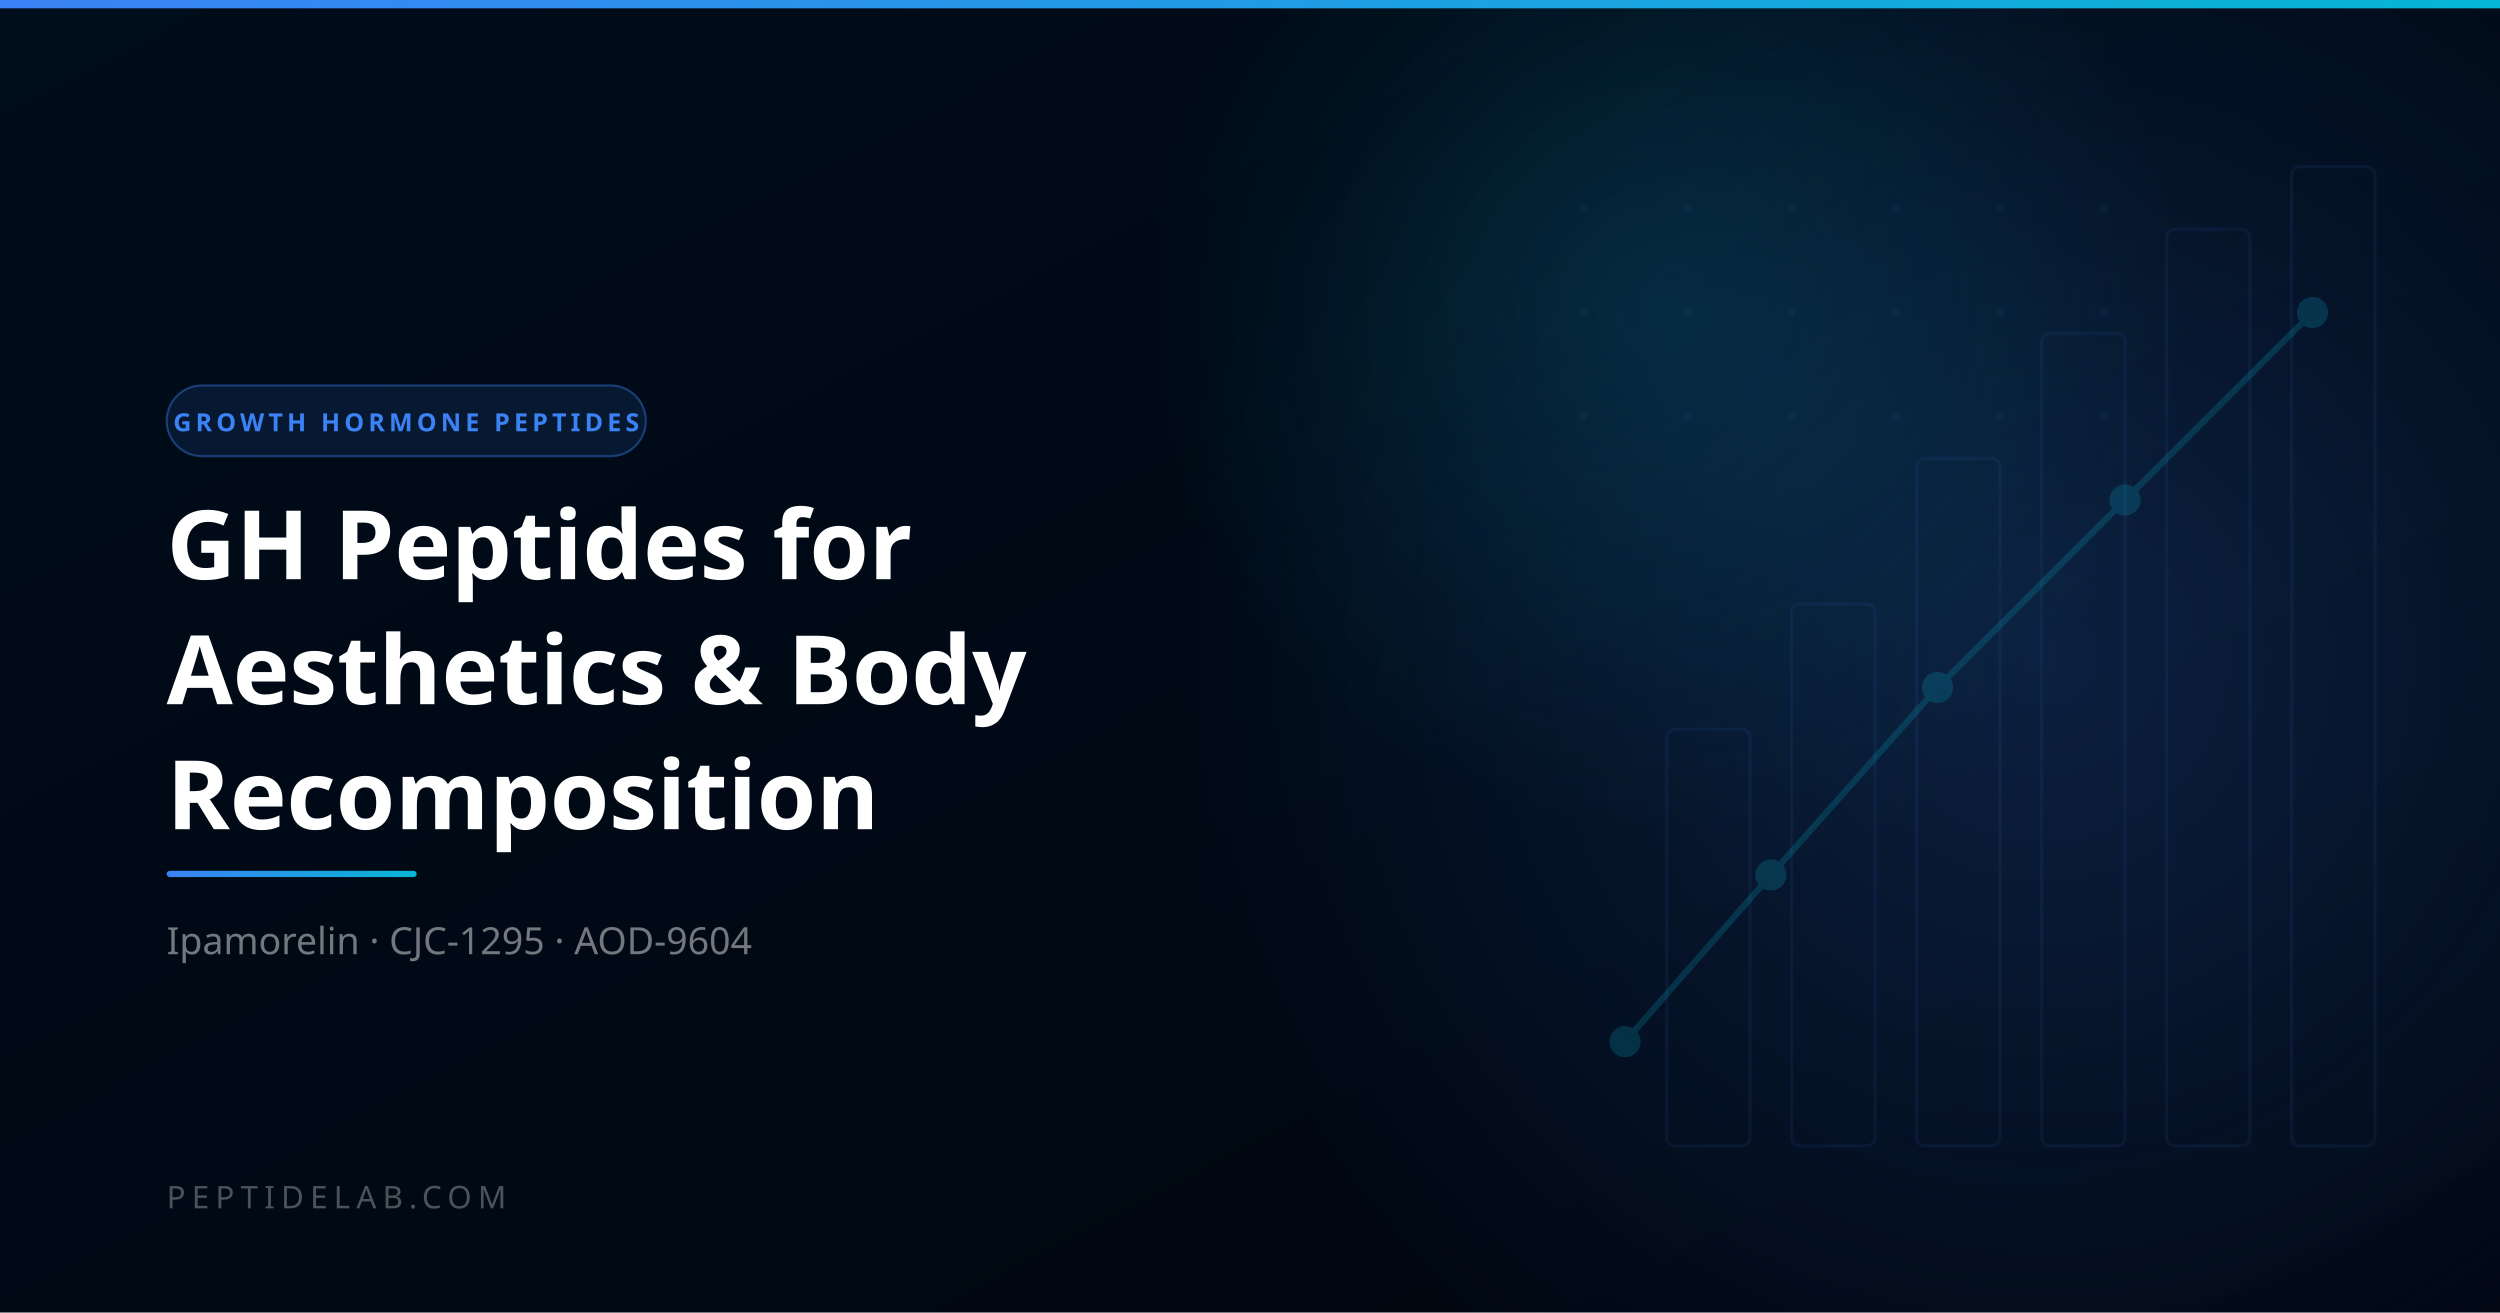
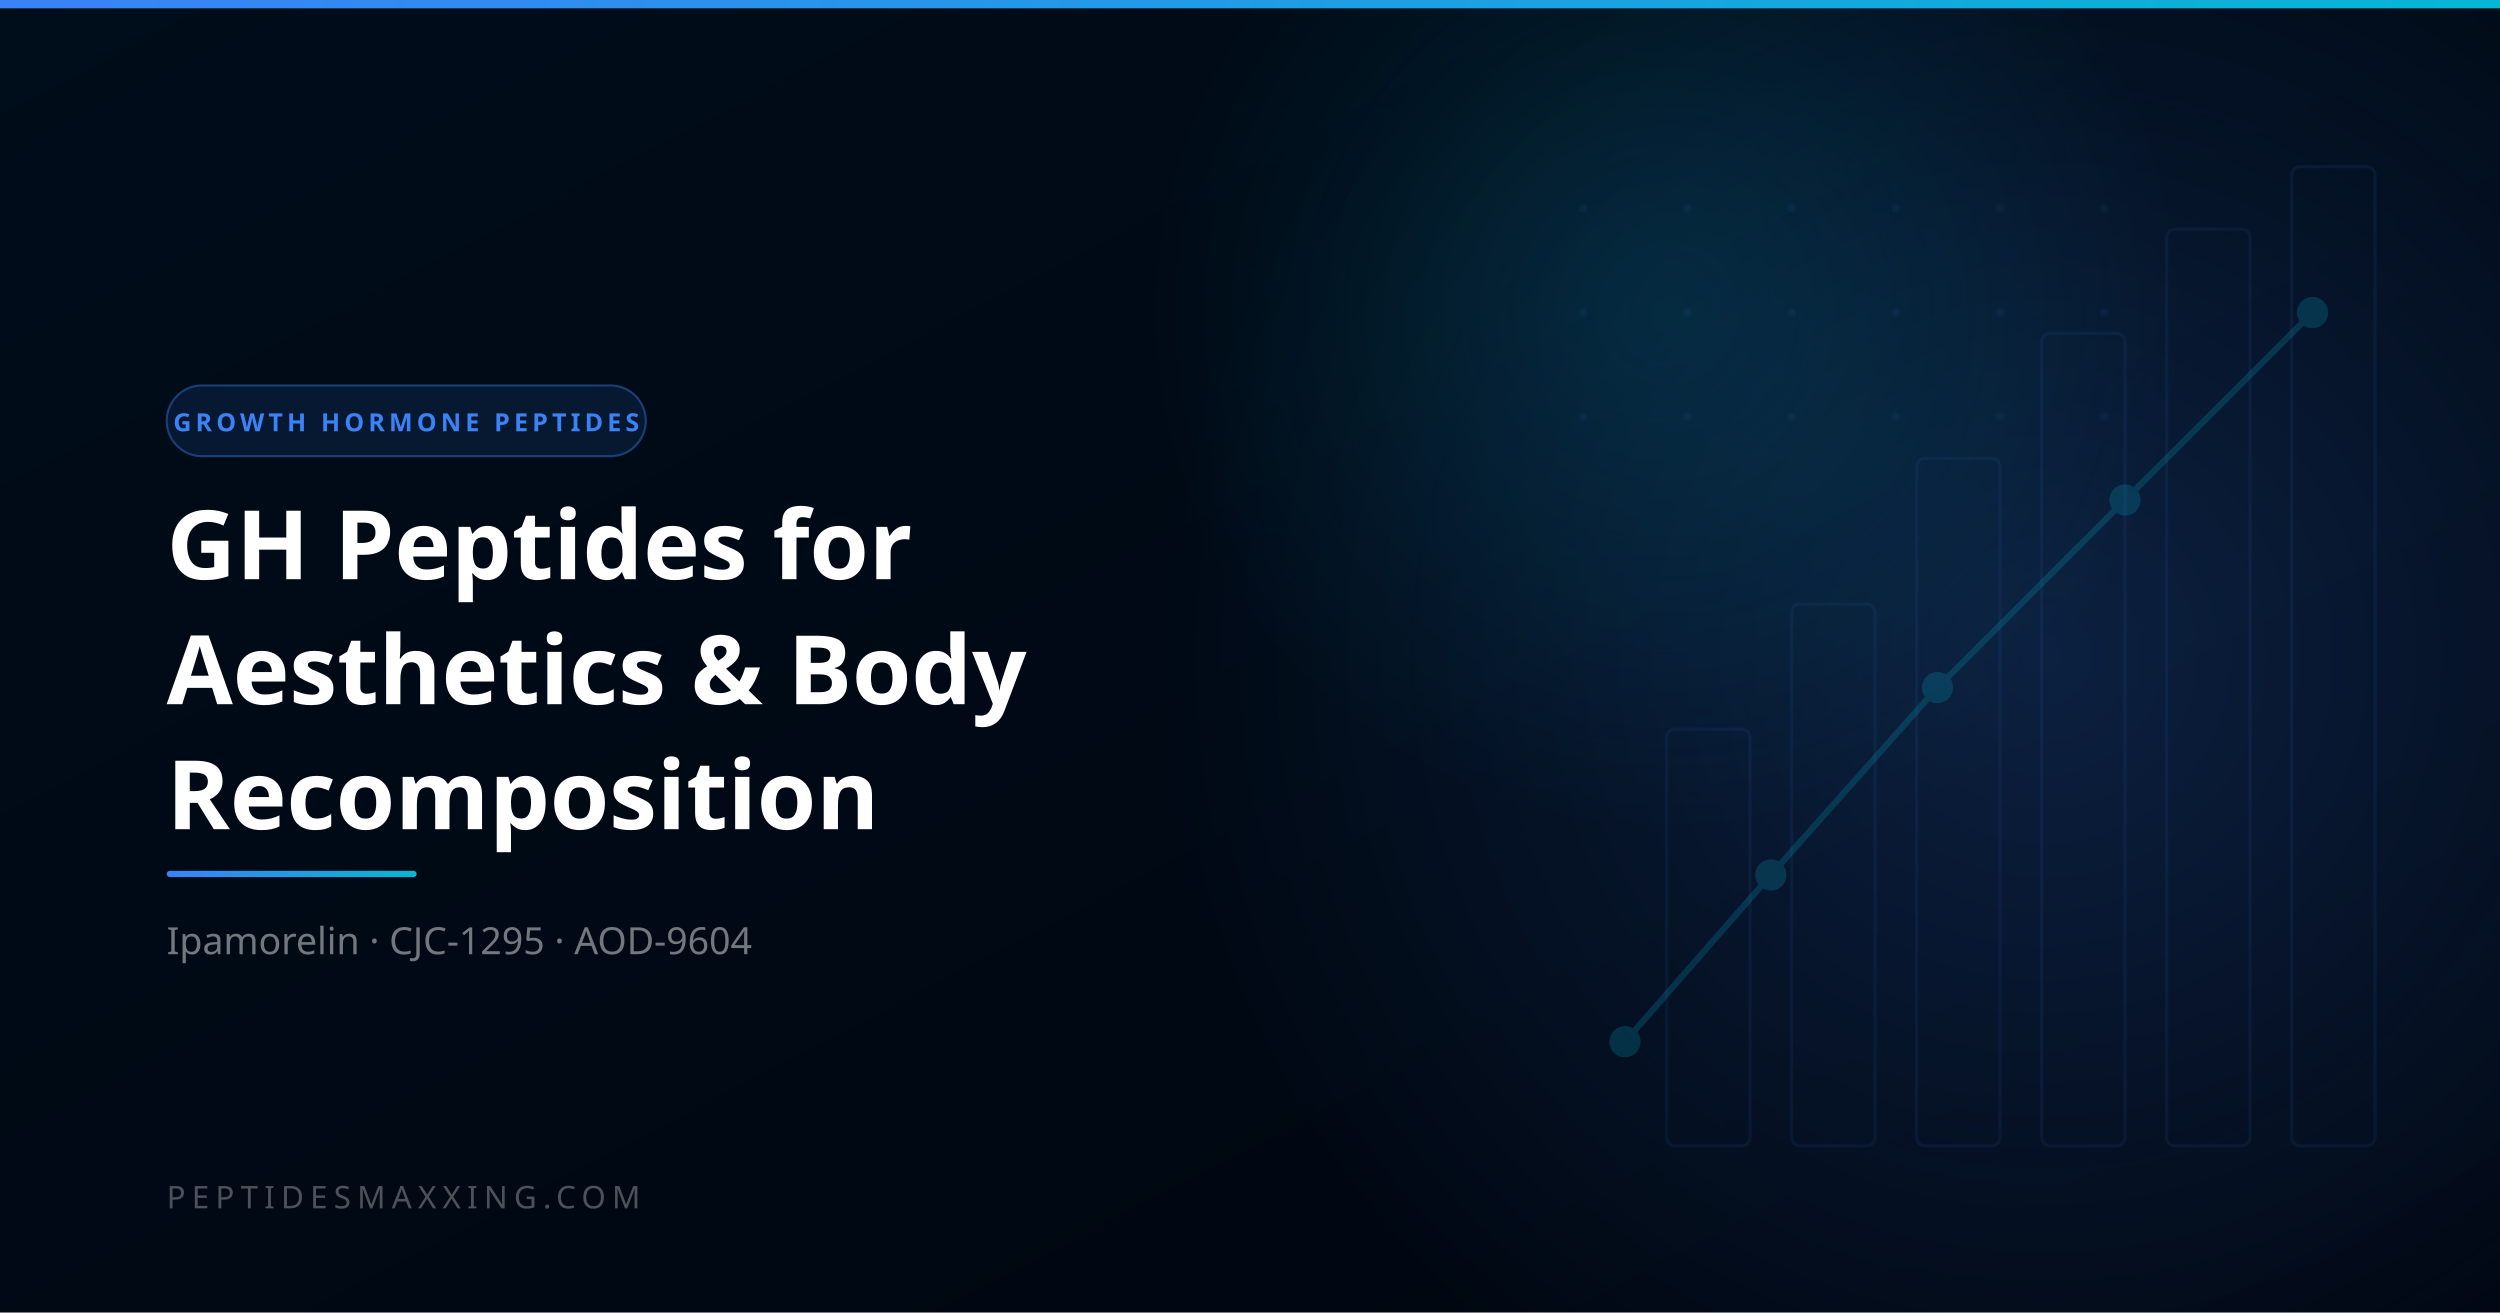
<svg xmlns="http://www.w3.org/2000/svg" width="1200" height="630" viewBox="0 0 1200 630">
  <defs>
    <linearGradient id="bg" x1="0%" y1="0%" x2="100%" y2="100%">
      <stop offset="0%" style="stop-color:#000d1a" />
      <stop offset="100%" style="stop-color:#00050f" />
    </linearGradient>
    <linearGradient id="accent" x1="0%" y1="0%" x2="100%" y2="0%">
      <stop offset="0%" style="stop-color:#3b82f6" />
      <stop offset="100%" style="stop-color:#06b6d4" />
    </linearGradient>
    <radialGradient id="orb1" cx="50%" cy="50%">
      <stop offset="0%" style="stop-color:#3b82f6;stop-opacity:0.2" />
      <stop offset="100%" style="stop-color:#3b82f6;stop-opacity:0" />
    </radialGradient>
    <radialGradient id="orb2" cx="50%" cy="50%">
      <stop offset="0%" style="stop-color:#06b6d4;stop-opacity:0.15" />
      <stop offset="100%" style="stop-color:#06b6d4;stop-opacity:0" />
    </radialGradient>
  </defs>
  <rect width="1200" height="630" fill="url(#bg)" />
  <ellipse cx="980" cy="315" rx="420" ry="420" fill="url(#orb1)" />
  <ellipse cx="800" cy="150" rx="250" ry="250" fill="url(#orb2)" />
  <g opacity="0.08" stroke="#3b82f6" stroke-width="1.5" fill="none">
    <rect x="800" y="350" width="40" height="200" rx="4" />
    <rect x="860" y="290" width="40" height="260" rx="4" />
    <rect x="920" y="220" width="40" height="330" rx="4" />
    <rect x="980" y="160" width="40" height="390" rx="4" />
    <rect x="1040" y="110" width="40" height="440" rx="4" />
    <rect x="1100" y="80" width="40" height="470" rx="4" />
  </g>
  <g opacity="0.2" stroke="#06b6d4" stroke-width="3" fill="none">
    <polyline points="780,500 850,420 930,330 1020,240 1110,150" />
    <circle cx="780" cy="500" r="6" fill="#06b6d4" />
    <circle cx="850" cy="420" r="6" fill="#06b6d4" />
    <circle cx="930" cy="330" r="6" fill="#06b6d4" />
    <circle cx="1020" cy="240" r="6" fill="#06b6d4" />
    <circle cx="1110" cy="150" r="6" fill="#06b6d4" />
  </g>
  <g opacity="0.06" fill="#3b82f6">
    <circle cx="760" cy="100" r="2" />
    <circle cx="810" cy="100" r="2" />
    <circle cx="860" cy="100" r="2" />
    <circle cx="910" cy="100" r="2" />
    <circle cx="960" cy="100" r="2" />
    <circle cx="1010" cy="100" r="2" />
    <circle cx="760" cy="150" r="2" />
    <circle cx="810" cy="150" r="2" />
    <circle cx="860" cy="150" r="2" />
    <circle cx="910" cy="150" r="2" />
    <circle cx="960" cy="150" r="2" />
    <circle cx="1010" cy="150" r="2" />
    <circle cx="760" cy="200" r="2" />
    <circle cx="810" cy="200" r="2" />
    <circle cx="860" cy="200" r="2" />
    <circle cx="910" cy="200" r="2" />
    <circle cx="960" cy="200" r="2" />
    <circle cx="1010" cy="200" r="2" />
  </g>
  <rect x="0" y="0" width="1200" height="4" fill="url(#accent)" />
  <rect x="80" y="185" width="230" height="34" rx="17" fill="#3b82f6" opacity="0.12" />
  <rect x="80" y="185" width="230" height="34" rx="17" fill="none" stroke="#3b82f6" stroke-width="1" opacity="0.4" />
  <text x="195" y="207" font-family="system-ui,sans-serif" font-size="12" font-weight="700" fill="#3b82f6" text-anchor="middle" letter-spacing="2">GROWTH HORMONE PEPTIDES</text>
  <text x="80" y="278" font-family="system-ui,sans-serif" font-size="46" font-weight="800" fill="white">GH Peptides for</text>
  <text x="80" y="338" font-family="system-ui,sans-serif" font-size="46" font-weight="800" fill="white">Aesthetics &amp; Body</text>
  <text x="80" y="398" font-family="system-ui,sans-serif" font-size="46" font-weight="800" fill="white">Recomposition</text>
  <rect x="80" y="418" width="120" height="3" rx="1.5" fill="url(#accent)" />
  <text x="80" y="458" font-family="system-ui,sans-serif" font-size="18" fill="rgba(255,255,255,0.45)">Ipamorelin · CJC-1295 · AOD-9604</text>
-   <text x="80" y="580" font-family="system-ui,sans-serif" font-size="15" fill="rgba(255,255,255,0.3)" letter-spacing="3">PEPTIDELAB.COM</text>
+   <text x="80" y="580" font-family="system-ui,sans-serif" font-size="15" fill="rgba(255,255,255,0.3)" letter-spacing="3">PEPTIDESMAXXING.COM</text>
</svg>
